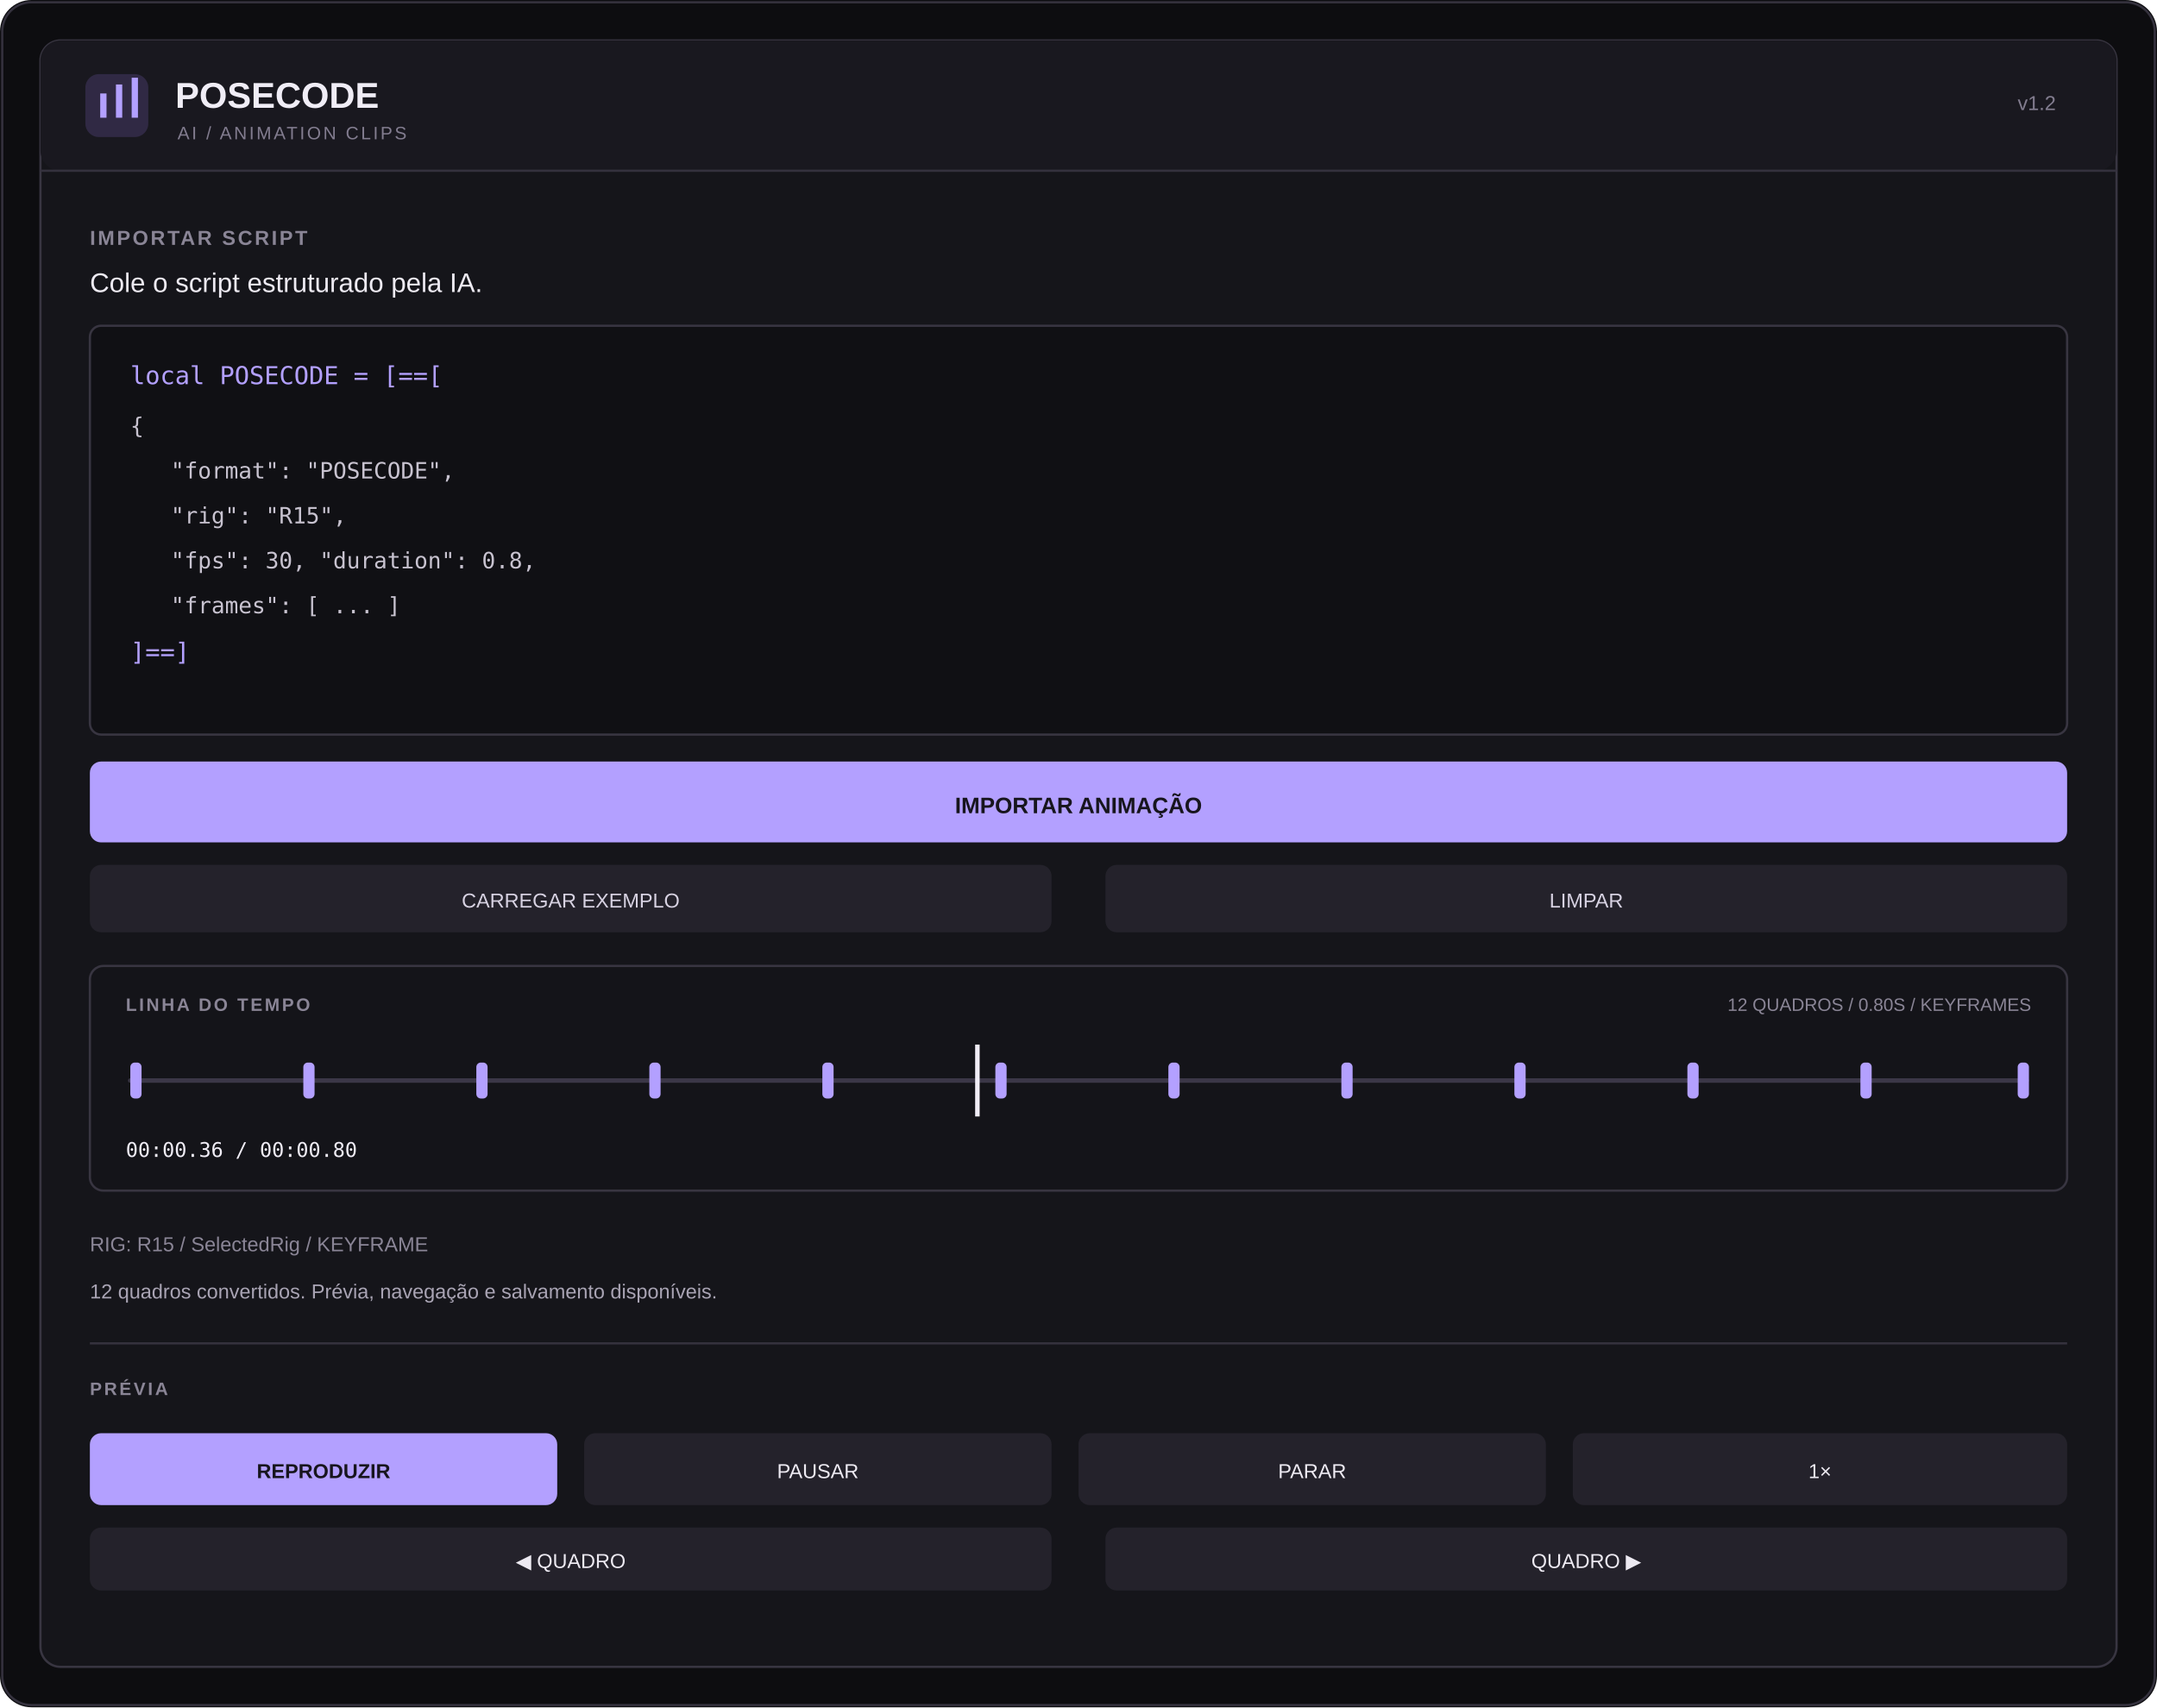
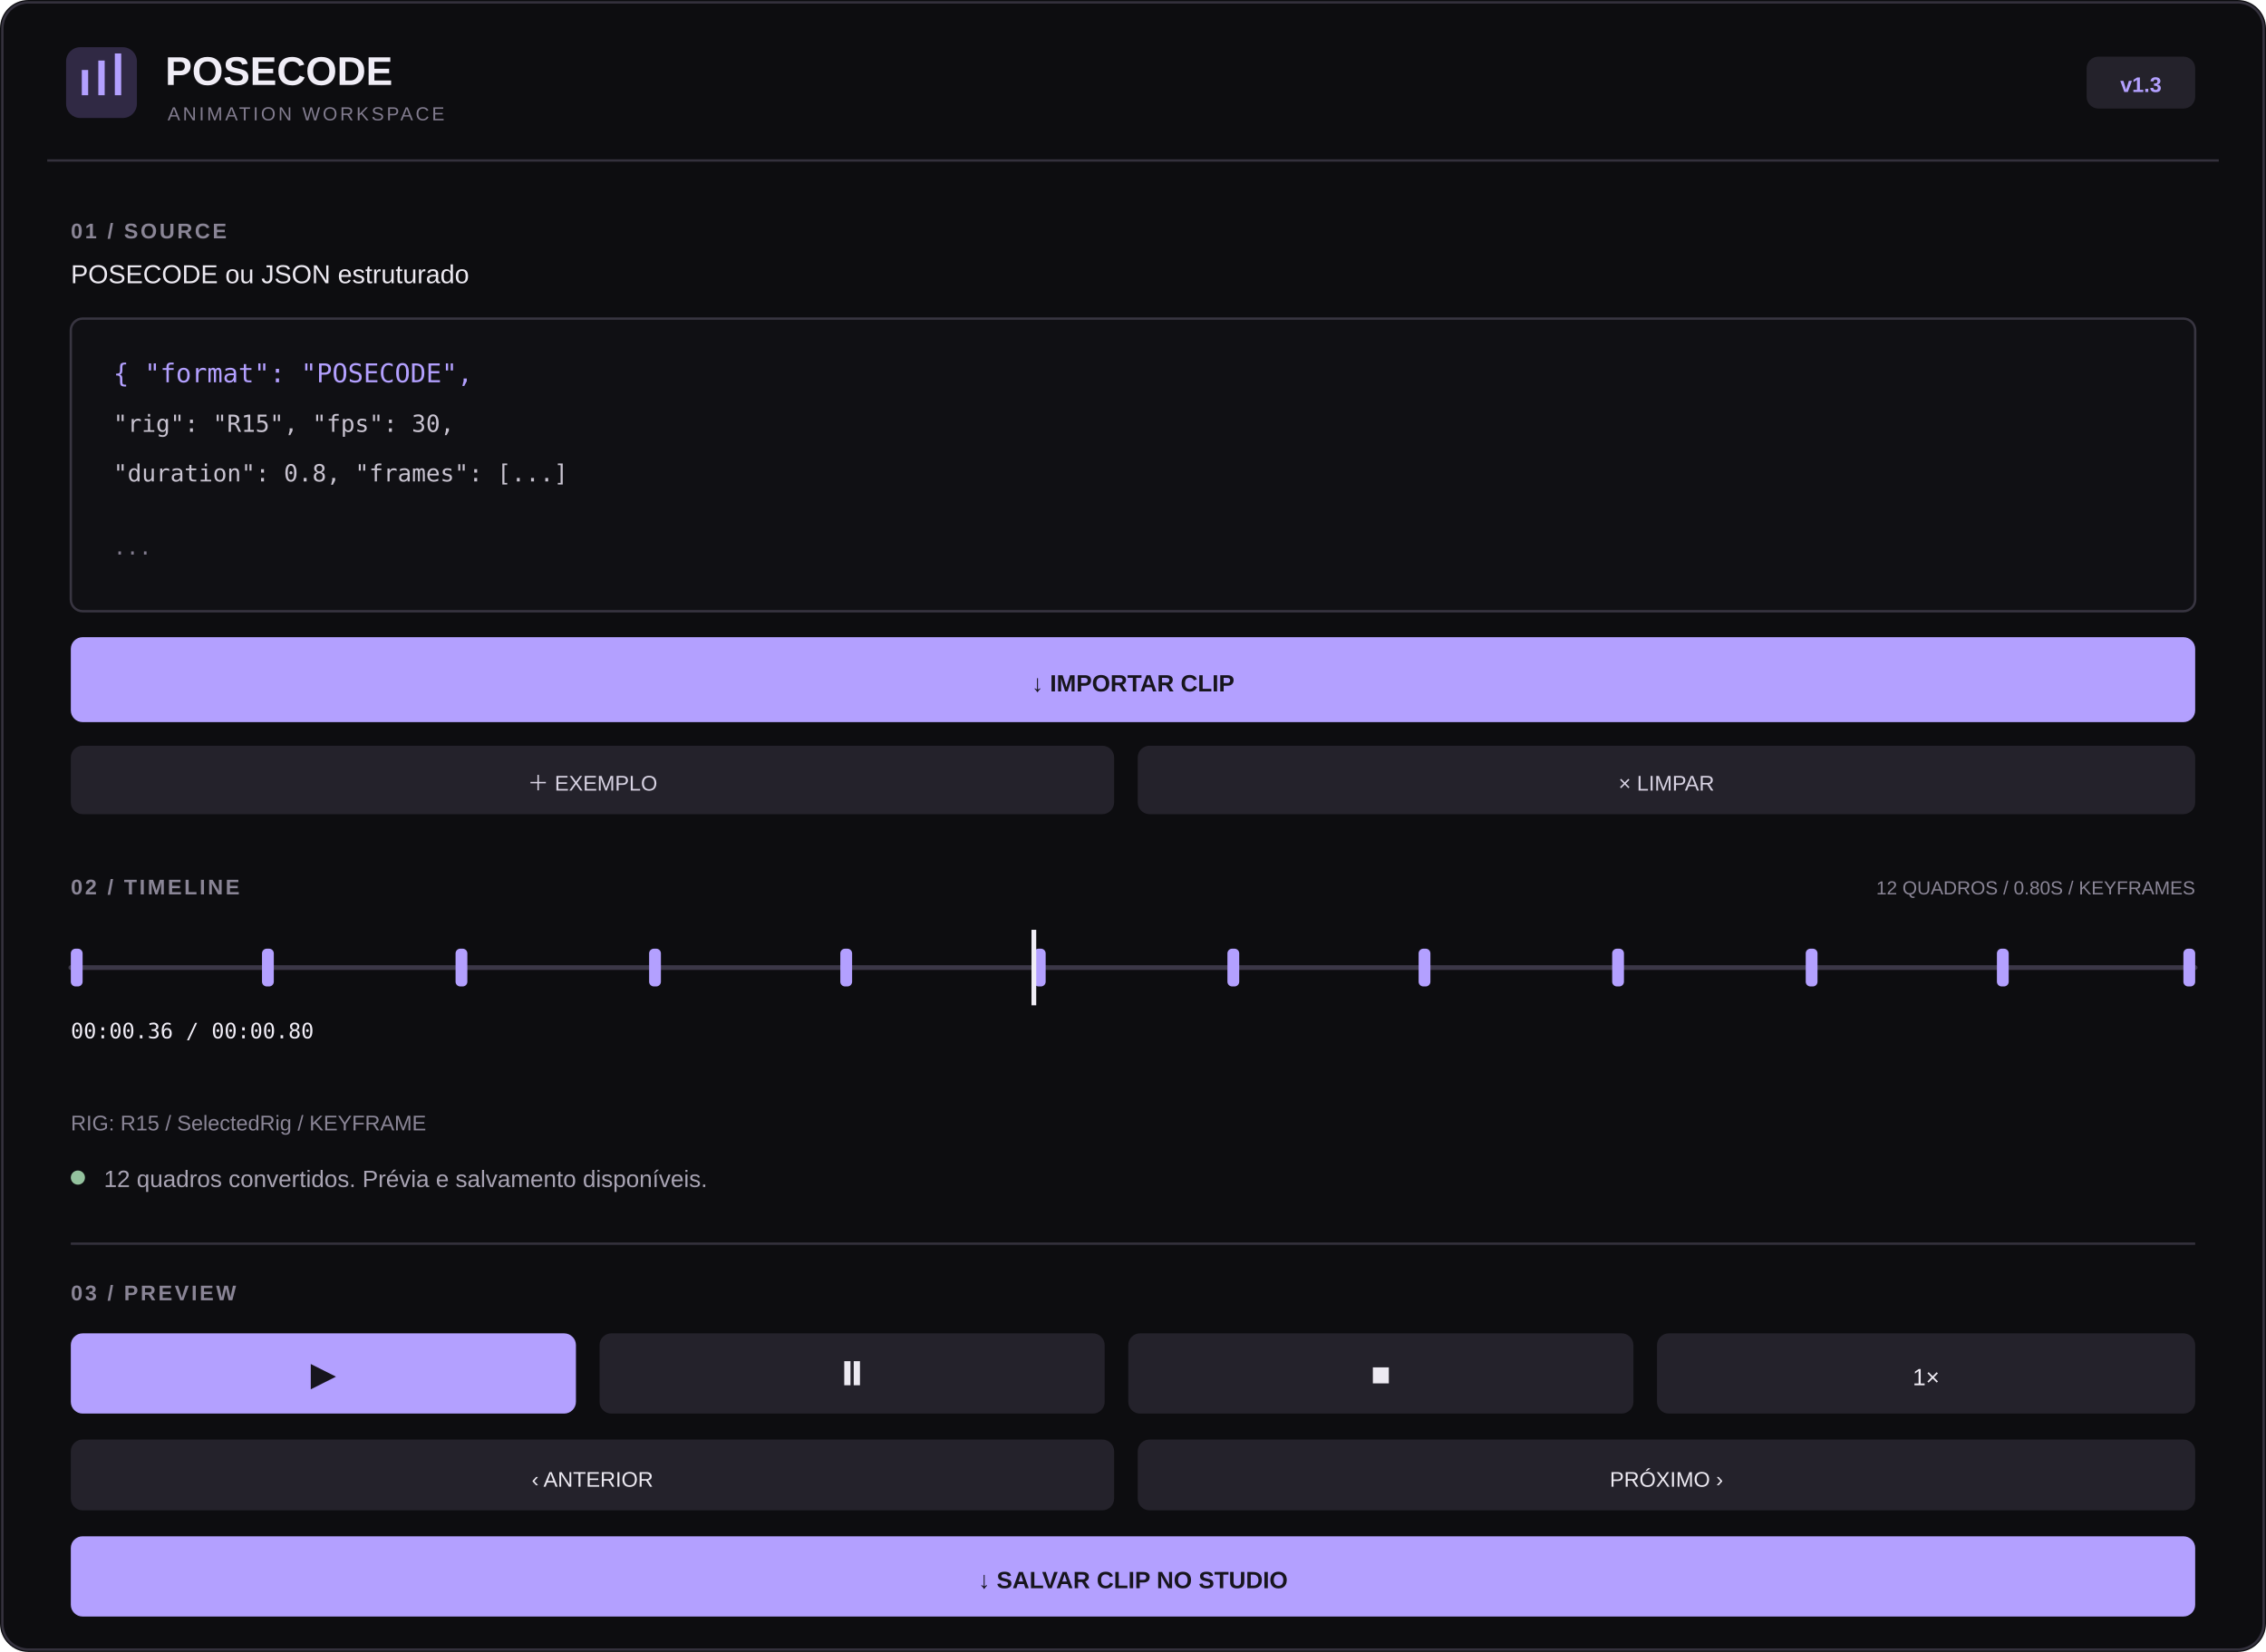
- <svg xmlns="http://www.w3.org/2000/svg" width="960" height="760" viewBox="0 0 960 760" fill="none">
-   <rect width="960" height="760" rx="14" fill="#0D0D10" />
-   <rect x="1" y="1" width="958" height="758" rx="13" stroke="#34313D" />
-   <rect x="18" y="18" width="924" height="724" rx="9" fill="#15151A" stroke="#383541" />
-   <rect x="18" y="18" width="924" height="58" rx="9" fill="#19181F" />
-   <path d="M18 76H942" stroke="#34313D" />
-   <rect x="38" y="33" width="28" height="28" rx="6" fill="#302944" />
-   <path d="M46 51V43M53 51V39M60 51V36" stroke="#B3A0FF" stroke-width="2.8" stroke-linecap="square" />
-   <text x="78" y="48" fill="#F0EDF6" font-family="Arial,sans-serif" font-size="16" font-weight="700">POSECODE</text>
-   <text x="79" y="62" fill="#827C8F" font-family="Arial,sans-serif" font-size="8" letter-spacing="1">AI / ANIMATION CLIPS</text>
-   <text x="915" y="49" text-anchor="end" fill="#827C8F" font-family="Arial,sans-serif" font-size="9">v1.2</text>
-   <text x="40" y="109" fill="#8A8596" font-family="Arial,sans-serif" font-size="9" font-weight="700" letter-spacing="1">IMPORTAR SCRIPT</text>
-   <text x="40" y="130" fill="#EDEAF2" font-family="Arial,sans-serif" font-size="12">Cole o script estruturado pela IA.</text>
-   <rect x="40" y="145" width="880" height="182" rx="5" fill="#101014" stroke="#383541" />
-   <text x="58" y="171" fill="#B3A0FF" font-family="monospace" font-size="11">local POSECODE = [==[</text>
-   <text x="58" y="193" fill="#C8C3D0" font-family="monospace" font-size="10">{</text>
-   <text x="76" y="213" fill="#C8C3D0" font-family="monospace" font-size="10">"format": "POSECODE",</text>
-   <text x="76" y="233" fill="#C8C3D0" font-family="monospace" font-size="10">"rig": "R15",</text>
-   <text x="76" y="253" fill="#C8C3D0" font-family="monospace" font-size="10">"fps": 30, "duration": 0.8,</text>
-   <text x="76" y="273" fill="#C8C3D0" font-family="monospace" font-size="10">"frames": [ ... ]</text>
-   <text x="58" y="294" fill="#B3A0FF" font-family="monospace" font-size="11">]==]</text>
-   <rect x="40" y="339" width="880" height="36" rx="5" fill="#B3A0FF" />
-   <text x="480" y="362" text-anchor="middle" fill="#17151D" font-family="Arial,sans-serif" font-size="10" font-weight="700">IMPORTAR ANIMAÇÃO</text>
-   <rect x="40" y="385" width="428" height="30" rx="5" fill="#24222B" />
-   <text x="254" y="404" text-anchor="middle" fill="#D7D2E2" font-family="Arial,sans-serif" font-size="9">CARREGAR EXEMPLO</text>
-   <rect x="492" y="385" width="428" height="30" rx="5" fill="#24222B" />
-   <text x="706" y="404" text-anchor="middle" fill="#D7D2E2" font-family="Arial,sans-serif" font-size="9">LIMPAR</text>
-   <rect x="40" y="430" width="880" height="100" rx="6" fill="#141419" stroke="#383541" />
-   <text x="56" y="450" fill="#8A8596" font-family="Arial,sans-serif" font-size="8" font-weight="700" letter-spacing="1">LINHA DO TEMPO</text>
-   <text x="904" y="450" text-anchor="end" fill="#8A8596" font-family="Arial,sans-serif" font-size="8">12 QUADROS / 0.80S / KEYFRAMES</text>
-   <path d="M58 481H902" stroke="#3B3747" stroke-width="2" stroke-linecap="round" />
+ <svg xmlns="http://www.w3.org/2000/svg" width="960" height="700" viewBox="0 0 960 700" fill="none">
+   <rect width="960" height="700" rx="12" fill="#0D0D10" />
+   <rect x="1" y="1" width="958" height="698" rx="11" stroke="#34313D" />
+   <path d="M20 68H940" stroke="#34313D" />
+   <rect x="28" y="20" width="30" height="30" rx="6" fill="#302944" />
+   <path d="M36 39V31M43 39V27M50 39V24" stroke="#B3A0FF" stroke-width="2.7" stroke-linecap="square" />
+   <text x="70" y="36" fill="#F0EDF6" font-family="Arial,sans-serif" font-size="17" font-weight="700">POSECODE</text>
+   <text x="71" y="51" fill="#827C8F" font-family="Arial,sans-serif" font-size="8" letter-spacing="1.1">ANIMATION WORKSPACE</text>
+   <rect x="884" y="24" width="46" height="22" rx="5" fill="#24222B" />
+   <text x="907" y="39" text-anchor="middle" fill="#B3A0FF" font-family="Arial,sans-serif" font-size="9" font-weight="700">v1.3</text>
+   <text x="30" y="101" fill="#8A8596" font-family="Arial,sans-serif" font-size="9" font-weight="700" letter-spacing="1">01 / SOURCE</text>
+   <text x="30" y="120" fill="#EDEAF2" font-family="Arial,sans-serif" font-size="11">POSECODE ou JSON estruturado</text>
+   <rect x="30" y="135" width="900" height="124" rx="5" fill="#101014" stroke="#383541" />
+   <text x="48" y="162" fill="#B3A0FF" font-family="monospace" font-size="11">{ "format": "POSECODE",</text>
+   <text x="48" y="183" fill="#C8C3D0" font-family="monospace" font-size="10">  "rig": "R15", "fps": 30,</text>
+   <text x="48" y="204" fill="#C8C3D0" font-family="monospace" font-size="10">  "duration": 0.8, "frames": [...]</text>
+   <text x="48" y="235" fill="#827C8F" font-family="monospace" font-size="9">...</text>
+   <rect x="30" y="270" width="900" height="36" rx="5" fill="#B3A0FF" />
+   <text x="480" y="293" text-anchor="middle" fill="#17151D" font-family="Arial,sans-serif" font-size="10" font-weight="700">↓  IMPORTAR CLIP</text>
+   <rect x="30" y="316" width="442" height="29" rx="5" fill="#24222B" />
+   <text x="251" y="335" text-anchor="middle" fill="#D7D2E2" font-family="Arial,sans-serif" font-size="9">＋  EXEMPLO</text>
+   <rect x="482" y="316" width="448" height="29" rx="5" fill="#24222B" />
+   <text x="706" y="335" text-anchor="middle" fill="#D7D2E2" font-family="Arial,sans-serif" font-size="9">×  LIMPAR</text>
+   <text x="30" y="379" fill="#8A8596" font-family="Arial,sans-serif" font-size="9" font-weight="700" letter-spacing="1">02 / TIMELINE</text>
+   <text x="930" y="379" text-anchor="end" fill="#8A8596" font-family="Arial,sans-serif" font-size="8">12 QUADROS / 0.80S / KEYFRAMES</text>
+   <path d="M30 410H930" stroke="#3B3747" stroke-width="2" stroke-linecap="round" />
  <g fill="#B3A0FF">
-     <rect x="58" y="473" width="5" height="16" rx="2" />
-     <rect x="135" y="473" width="5" height="16" rx="2" />
-     <rect x="212" y="473" width="5" height="16" rx="2" />
-     <rect x="289" y="473" width="5" height="16" rx="2" />
-     <rect x="366" y="473" width="5" height="16" rx="2" />
-     <rect x="443" y="473" width="5" height="16" rx="2" />
-     <rect x="520" y="473" width="5" height="16" rx="2" />
-     <rect x="597" y="473" width="5" height="16" rx="2" />
-     <rect x="674" y="473" width="5" height="16" rx="2" />
-     <rect x="751" y="473" width="5" height="16" rx="2" />
-     <rect x="828" y="473" width="5" height="16" rx="2" />
-     <rect x="898" y="473" width="5" height="16" rx="2" />
+     <rect x="30" y="402" width="5" height="16" rx="2" />
+     <rect x="111" y="402" width="5" height="16" rx="2" />
+     <rect x="193" y="402" width="5" height="16" rx="2" />
+     <rect x="275" y="402" width="5" height="16" rx="2" />
+     <rect x="356" y="402" width="5" height="16" rx="2" />
+     <rect x="438" y="402" width="5" height="16" rx="2" />
+     <rect x="520" y="402" width="5" height="16" rx="2" />
+     <rect x="601" y="402" width="5" height="16" rx="2" />
+     <rect x="683" y="402" width="5" height="16" rx="2" />
+     <rect x="765" y="402" width="5" height="16" rx="2" />
+     <rect x="846" y="402" width="5" height="16" rx="2" />
+     <rect x="925" y="402" width="5" height="16" rx="2" />
  </g>
-   <path d="M435 465V497" stroke="#F0EDF6" stroke-width="2" />
-   <text x="56" y="515" fill="#F0EDF6" font-family="monospace" font-size="9">00:00.36 / 00:00.80</text>
-   <text x="40" y="557" fill="#8A8596" font-family="Arial,sans-serif" font-size="9">RIG: R15 / SelectedRig / KEYFRAME</text>
-   <text x="40" y="578" fill="#A9A4B4" font-family="Arial,sans-serif" font-size="9">12 quadros convertidos. Prévia, navegação e salvamento disponíveis.</text>
-   <path d="M40 598H920" stroke="#34313D" />
-   <text x="40" y="621" fill="#8A8596" font-family="Arial,sans-serif" font-size="8" font-weight="700" letter-spacing="1">PRÉVIA</text>
-   <rect x="40" y="638" width="208" height="32" rx="5" fill="#B3A0FF" />
-   <text x="144" y="658" text-anchor="middle" fill="#17151D" font-family="Arial,sans-serif" font-size="9" font-weight="700">REPRODUZIR</text>
-   <rect x="260" y="638" width="208" height="32" rx="5" fill="#24222B" />
-   <text x="364" y="658" text-anchor="middle" fill="#EDEAF2" font-family="Arial,sans-serif" font-size="9">PAUSAR</text>
-   <rect x="480" y="638" width="208" height="32" rx="5" fill="#24222B" />
-   <text x="584" y="658" text-anchor="middle" fill="#EDEAF2" font-family="Arial,sans-serif" font-size="9">PARAR</text>
-   <rect x="700" y="638" width="220" height="32" rx="5" fill="#24222B" />
-   <text x="810" y="658" text-anchor="middle" fill="#EDEAF2" font-family="Arial,sans-serif" font-size="9">1×</text>
-   <rect x="40" y="680" width="428" height="28" rx="5" fill="#24222B" />
-   <text x="254" y="698" text-anchor="middle" fill="#EDEAF2" font-family="Arial,sans-serif" font-size="9">◀ QUADRO</text>
-   <rect x="492" y="680" width="428" height="28" rx="5" fill="#24222B" />
-   <text x="706" y="698" text-anchor="middle" fill="#EDEAF2" font-family="Arial,sans-serif" font-size="9">QUADRO ▶</text>
+   <path d="M438 394V426" stroke="#F0EDF6" stroke-width="2" />
+   <text x="30" y="440" fill="#F0EDF6" font-family="monospace" font-size="9">00:00.36 / 00:00.80</text>
+   <text x="30" y="479" fill="#8A8596" font-family="Arial,sans-serif" font-size="9">RIG: R15 / SelectedRig / KEYFRAME</text>
+   <circle cx="33" cy="499" r="3" fill="#94C29E" />
+   <text x="44" y="503" fill="#A9A4B4" font-family="Arial,sans-serif" font-size="10">12 quadros convertidos. Prévia e salvamento disponíveis.</text>
+   <path d="M30 527H930" stroke="#34313D" />
+   <text x="30" y="551" fill="#8A8596" font-family="Arial,sans-serif" font-size="9" font-weight="700" letter-spacing="1">03 / PREVIEW</text>
+   <rect x="30" y="565" width="214" height="34" rx="5" fill="#B3A0FF" />
+   <text x="137" y="587" text-anchor="middle" fill="#17151D" font-family="Arial,sans-serif" font-size="14" font-weight="700">▶</text>
+   <rect x="254" y="565" width="214" height="34" rx="5" fill="#24222B" />
+   <text x="361" y="587" text-anchor="middle" fill="#EDEAF2" font-family="Arial,sans-serif" font-size="14" font-weight="700">Ⅱ</text>
+   <rect x="478" y="565" width="214" height="34" rx="5" fill="#24222B" />
+   <text x="585" y="587" text-anchor="middle" fill="#EDEAF2" font-family="Arial,sans-serif" font-size="14" font-weight="700">■</text>
+   <rect x="702" y="565" width="228" height="34" rx="5" fill="#24222B" />
+   <text x="816" y="587" text-anchor="middle" fill="#EDEAF2" font-family="Arial,sans-serif" font-size="10">1×</text>
+   <rect x="30" y="610" width="442" height="30" rx="5" fill="#24222B" />
+   <text x="251" y="630" text-anchor="middle" fill="#EDEAF2" font-family="Arial,sans-serif" font-size="9">‹  ANTERIOR</text>
+   <rect x="482" y="610" width="448" height="30" rx="5" fill="#24222B" />
+   <text x="706" y="630" text-anchor="middle" fill="#EDEAF2" font-family="Arial,sans-serif" font-size="9">PRÓXIMO  ›</text>
+   <rect x="30" y="651" width="900" height="34" rx="5" fill="#B3A0FF" />
+   <text x="480" y="673" text-anchor="middle" fill="#17151D" font-family="Arial,sans-serif" font-size="10" font-weight="700">↓  SALVAR CLIP NO STUDIO</text>
</svg>
